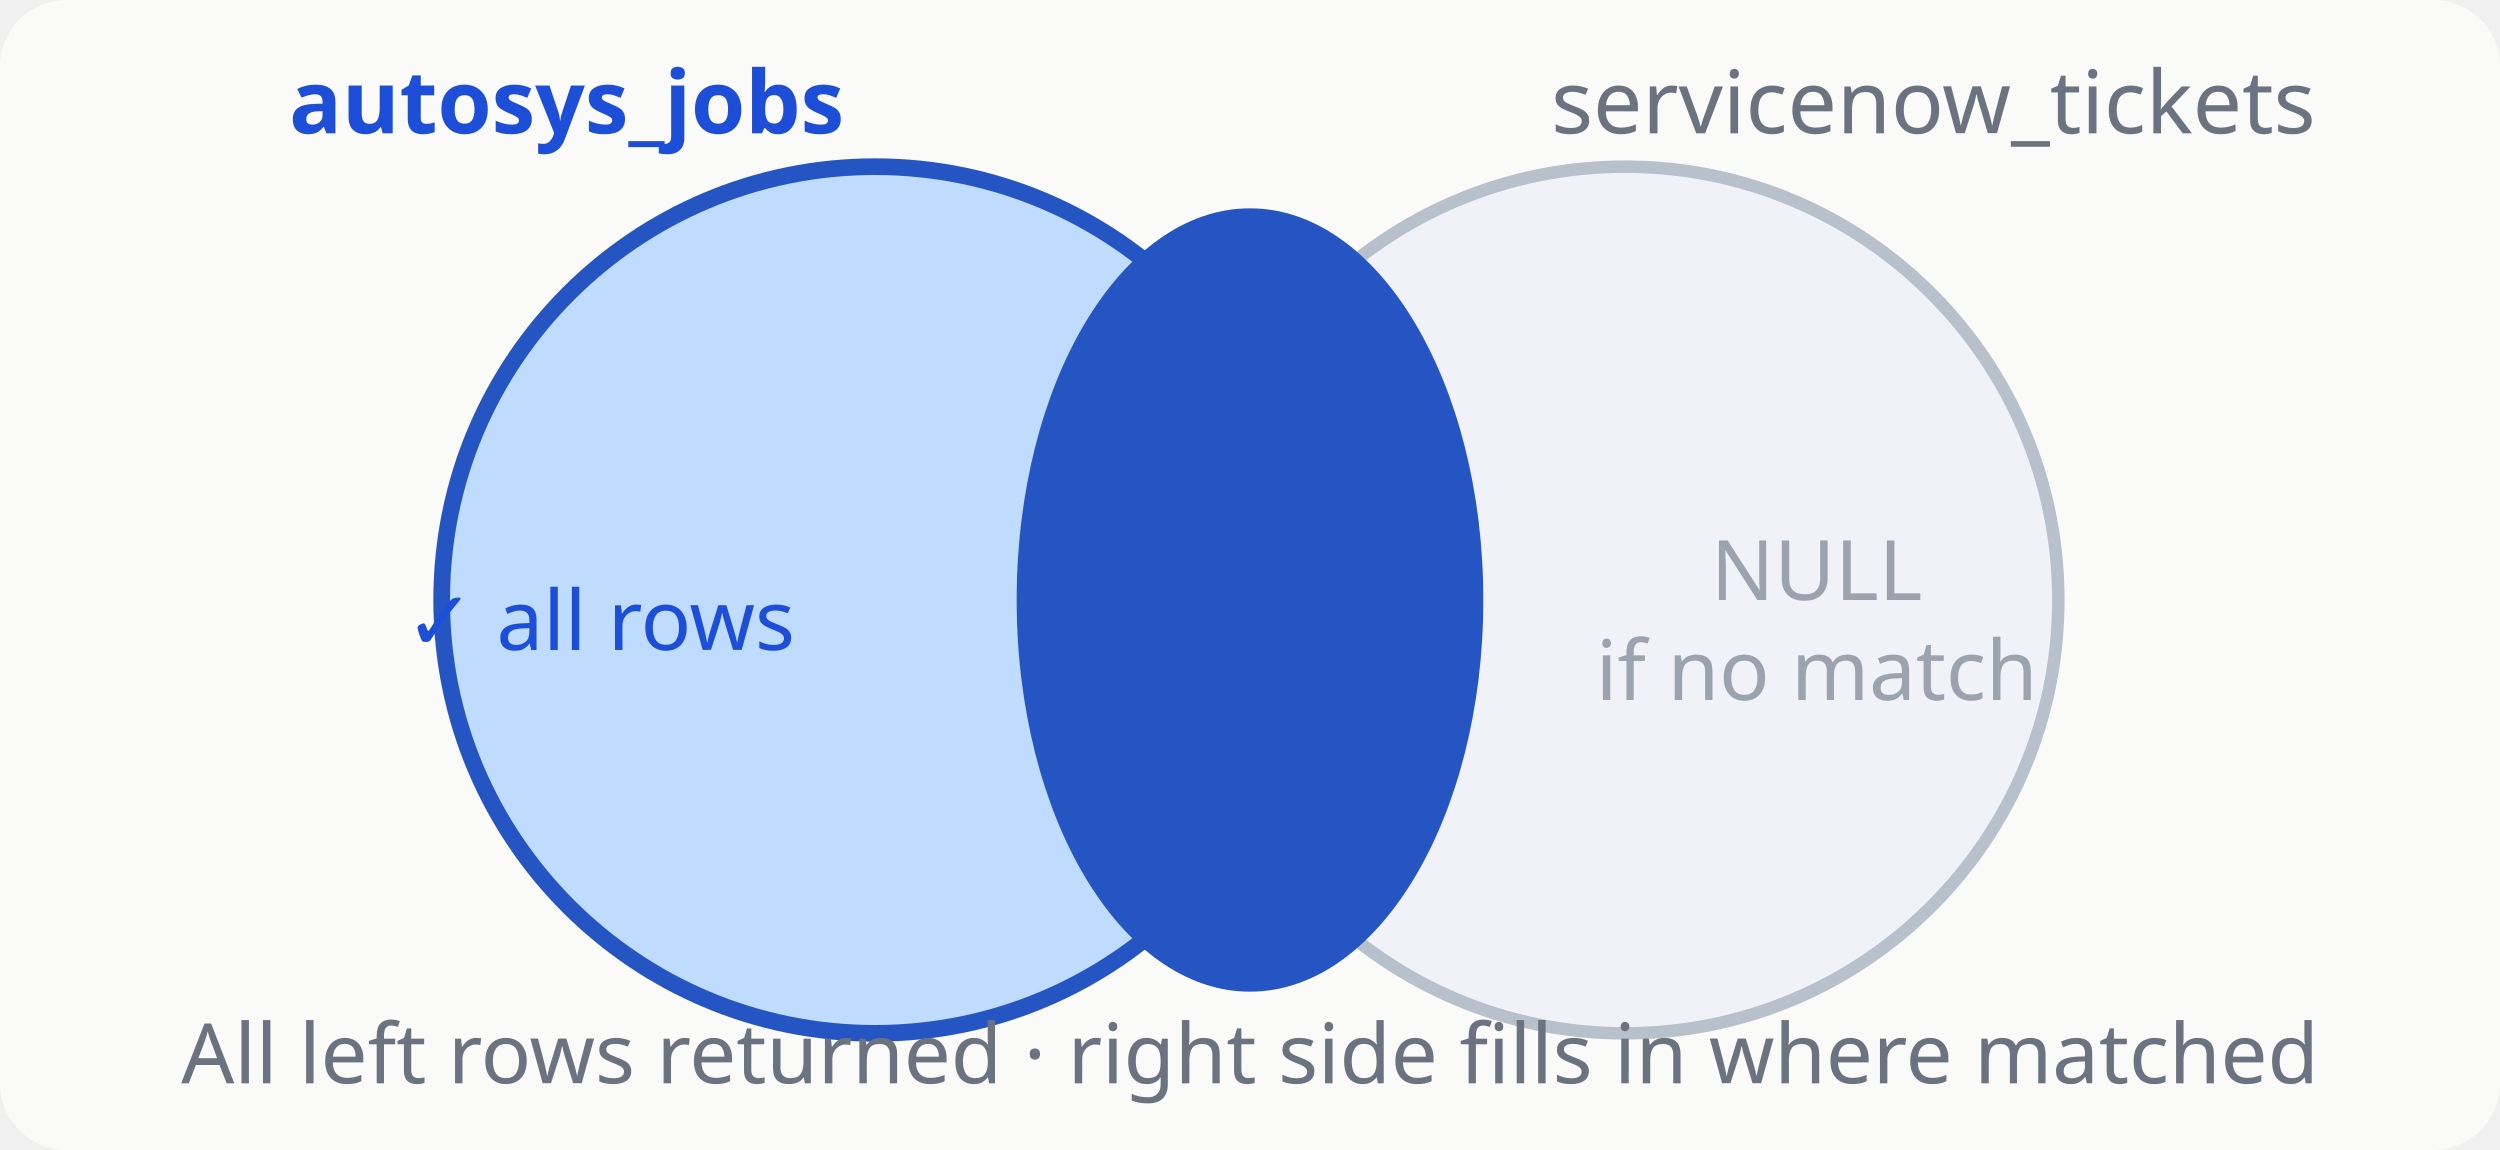
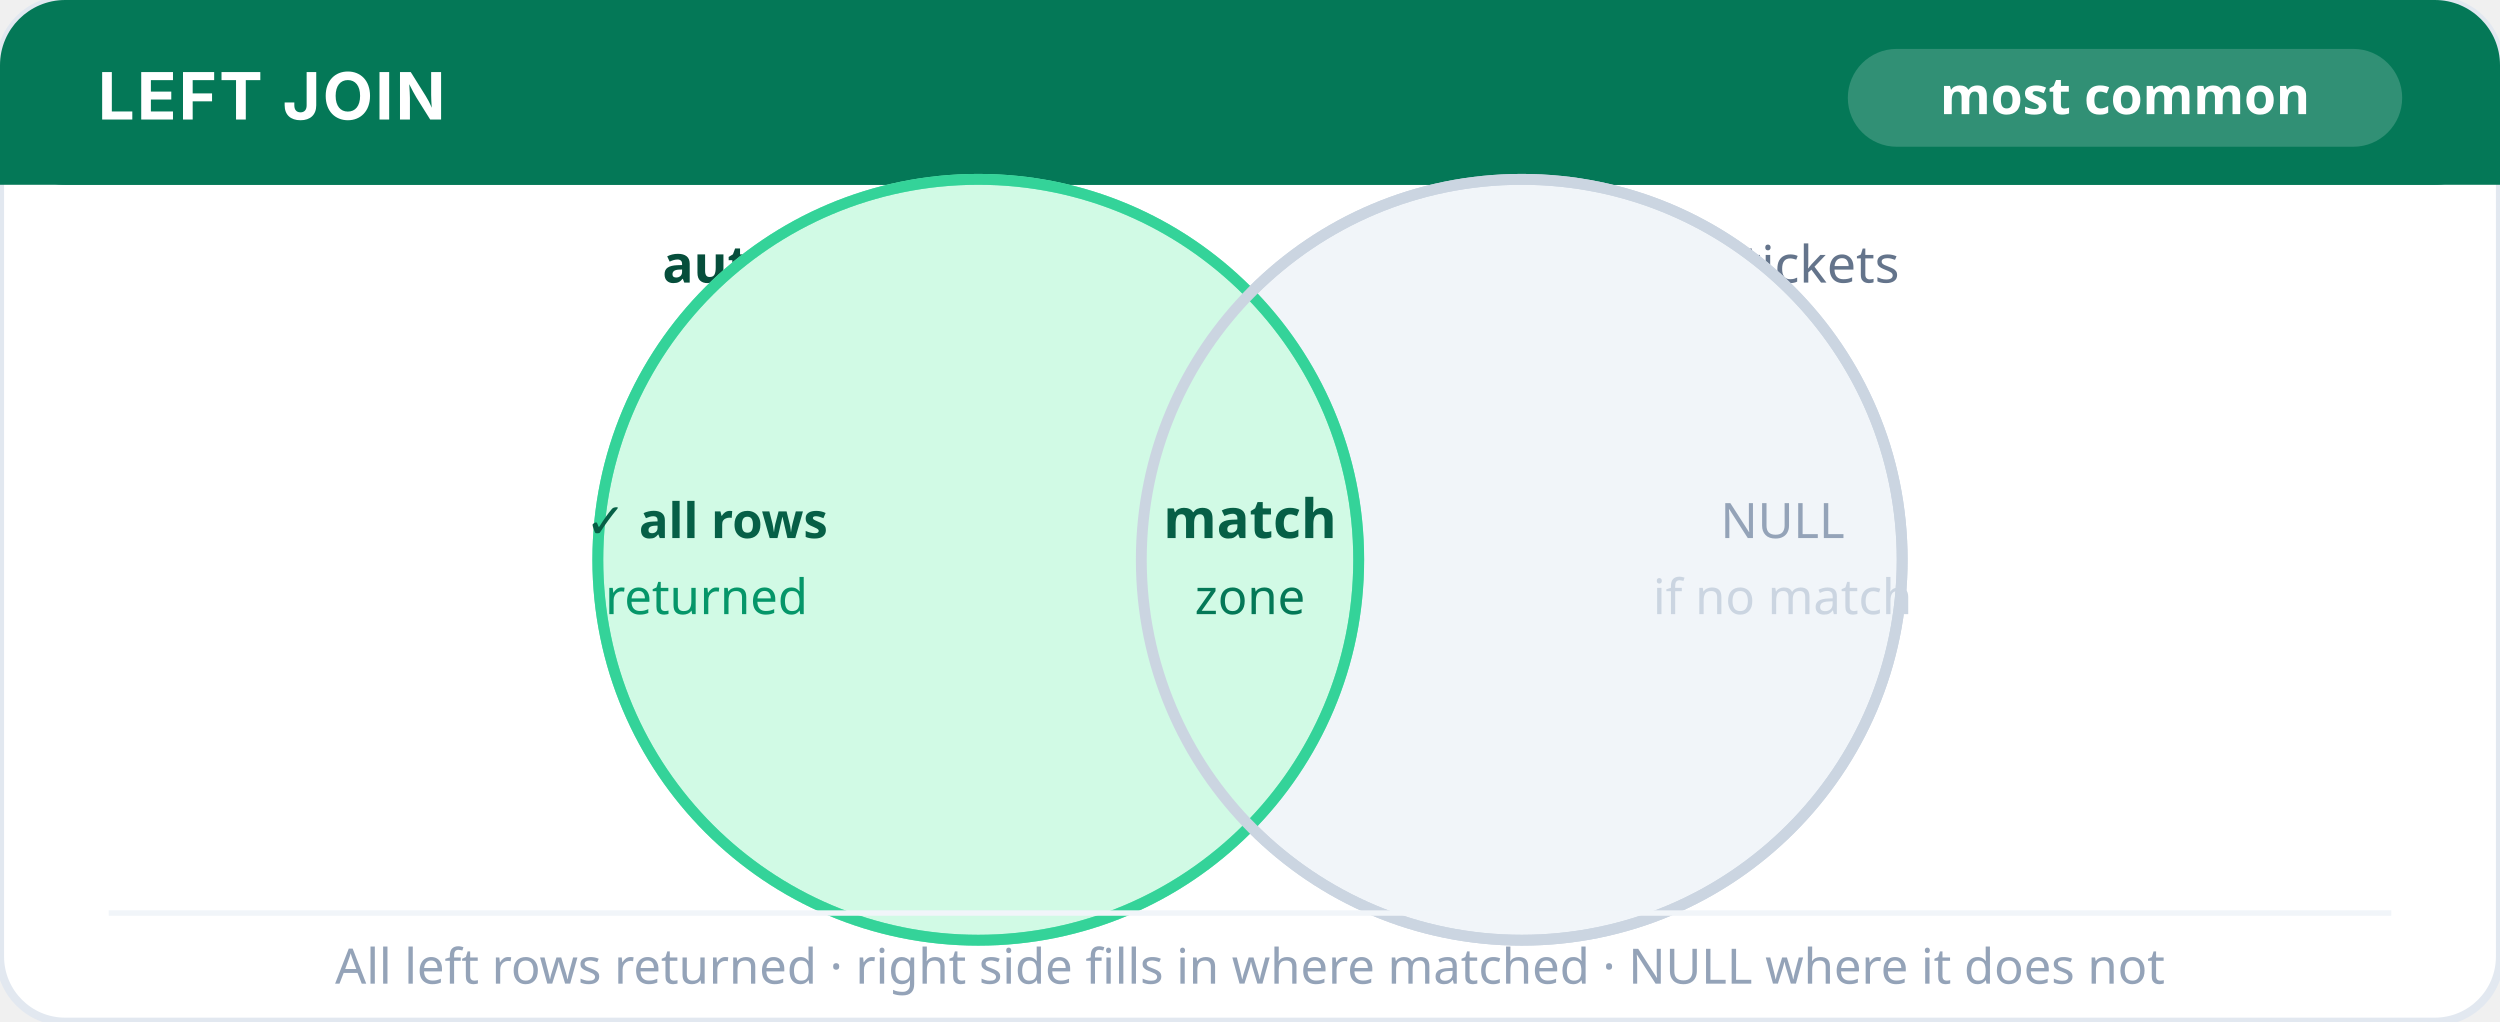
- <svg xmlns="http://www.w3.org/2000/svg" viewBox="0 0 300 138" width="300" height="138">
-   <rect width="300" height="138" fill="#FAFAF8" rx="8" />
-   <circle cx="195" cy="72" r="52" fill="#F0F2F7" stroke="#B8C0CC" stroke-width="1.5" />
-   <circle cx="105" cy="72" r="52" fill="#BFDBFE" stroke="#2455C3" stroke-width="2" />
-   <ellipse cx="150" cy="72" rx="28" ry="47" fill="#2455C3" />
-   <text x="68" y="16" font-size="10.5" fill="#1D4ED8" text-anchor="middle" font-family="system-ui,sans-serif" font-weight="600">autosys_jobs</text>
-   <text x="232" y="16" font-size="10.5" fill="#6B7280" text-anchor="middle" font-family="system-ui,sans-serif" font-weight="500">servicenow_tickets</text>
-   <text x="72" y="78" font-size="10" fill="#1D4ED8" text-anchor="middle" font-family="system-ui,sans-serif">✓ all rows</text>
-   <text x="218" y="72" font-size="10" fill="#9CA3AF" text-anchor="middle" font-family="system-ui,sans-serif">NULL</text>
-   <text x="218" y="84" font-size="10" fill="#9CA3AF" text-anchor="middle" font-family="system-ui,sans-serif">if no match</text>
-   <text x="150" y="130" font-size="10" fill="#6B7280" text-anchor="middle" font-family="system-ui,sans-serif">All left rows returned · right side fills in where matched</text>
+ <svg xmlns="http://www.w3.org/2000/svg" viewBox="0 0 460 188" width="460" height="188">
+   <rect width="460" height="188" fill="#FFFFFF" rx="12" stroke="#E2E8F0" stroke-width="1.5" />
+   <rect width="460" height="34" fill="#047857" rx="12" />
+   <rect y="22" width="460" height="12" fill="#047857" />
+   <text x="18" y="22" font-size="12" fill="#FFFFFF" font-family="system-ui,-apple-system,sans-serif" font-weight="700" letter-spacing="0.4">LEFT JOIN</text>
+   <rect x="340" y="9" width="102" height="18" fill="rgba(255,255,255,0.18)" rx="9" />
+   <text x="391" y="21" font-size="9.5" fill="#FFFFFF" text-anchor="middle" font-family="system-ui,sans-serif" font-weight="600">most common</text>
+   <text x="152" y="52" font-size="9.5" fill="#064E3B" text-anchor="middle" font-family="system-ui,sans-serif" font-weight="600">autosys_jobs</text>
+   <text x="308" y="52" font-size="9.5" fill="#64748B" text-anchor="middle" font-family="system-ui,sans-serif" font-weight="500">servicenow_tickets</text>
+   <circle cx="280" cy="103" r="70" fill="#F1F5F9" stroke="#CBD5E1" stroke-width="2" />
+   <circle cx="180" cy="103" r="70" fill="#D1FAE5" stroke="#6EE7B7" stroke-width="2" />
+   <circle cx="180" cy="103" r="70" fill="none" stroke="#34D399" stroke-width="2" />
+   <circle cx="280" cy="103" r="70" fill="none" stroke="#CBD5E1" stroke-width="2" />
+   <text x="130" y="99" font-size="9" fill="#065F46" text-anchor="middle" font-family="system-ui,sans-serif" font-weight="600">✓ all rows</text>
+   <text x="130" y="113" font-size="9" fill="#059669" text-anchor="middle" font-family="system-ui,sans-serif">returned</text>
+   <text x="230" y="99" font-size="10" fill="#065F46" text-anchor="middle" font-family="system-ui,sans-serif" font-weight="700">match</text>
+   <text x="230" y="113" font-size="9" fill="#047857" text-anchor="middle" font-family="system-ui,sans-serif">zone</text>
+   <text x="328" y="99" font-size="9" fill="#94A3B8" text-anchor="middle" font-family="system-ui,sans-serif">NULL</text>
+   <text x="328" y="113" font-size="9" fill="#CBD5E1" text-anchor="middle" font-family="system-ui,sans-serif">if no match</text>
+   <line x1="20" y1="168" x2="440" y2="168" stroke="#F1F5F9" stroke-width="1" />
+   <text x="230" y="181" font-size="9" fill="#94A3B8" text-anchor="middle" font-family="system-ui,sans-serif">All left rows returned · right side fills in where matched · NULL where it does not</text>
</svg>
